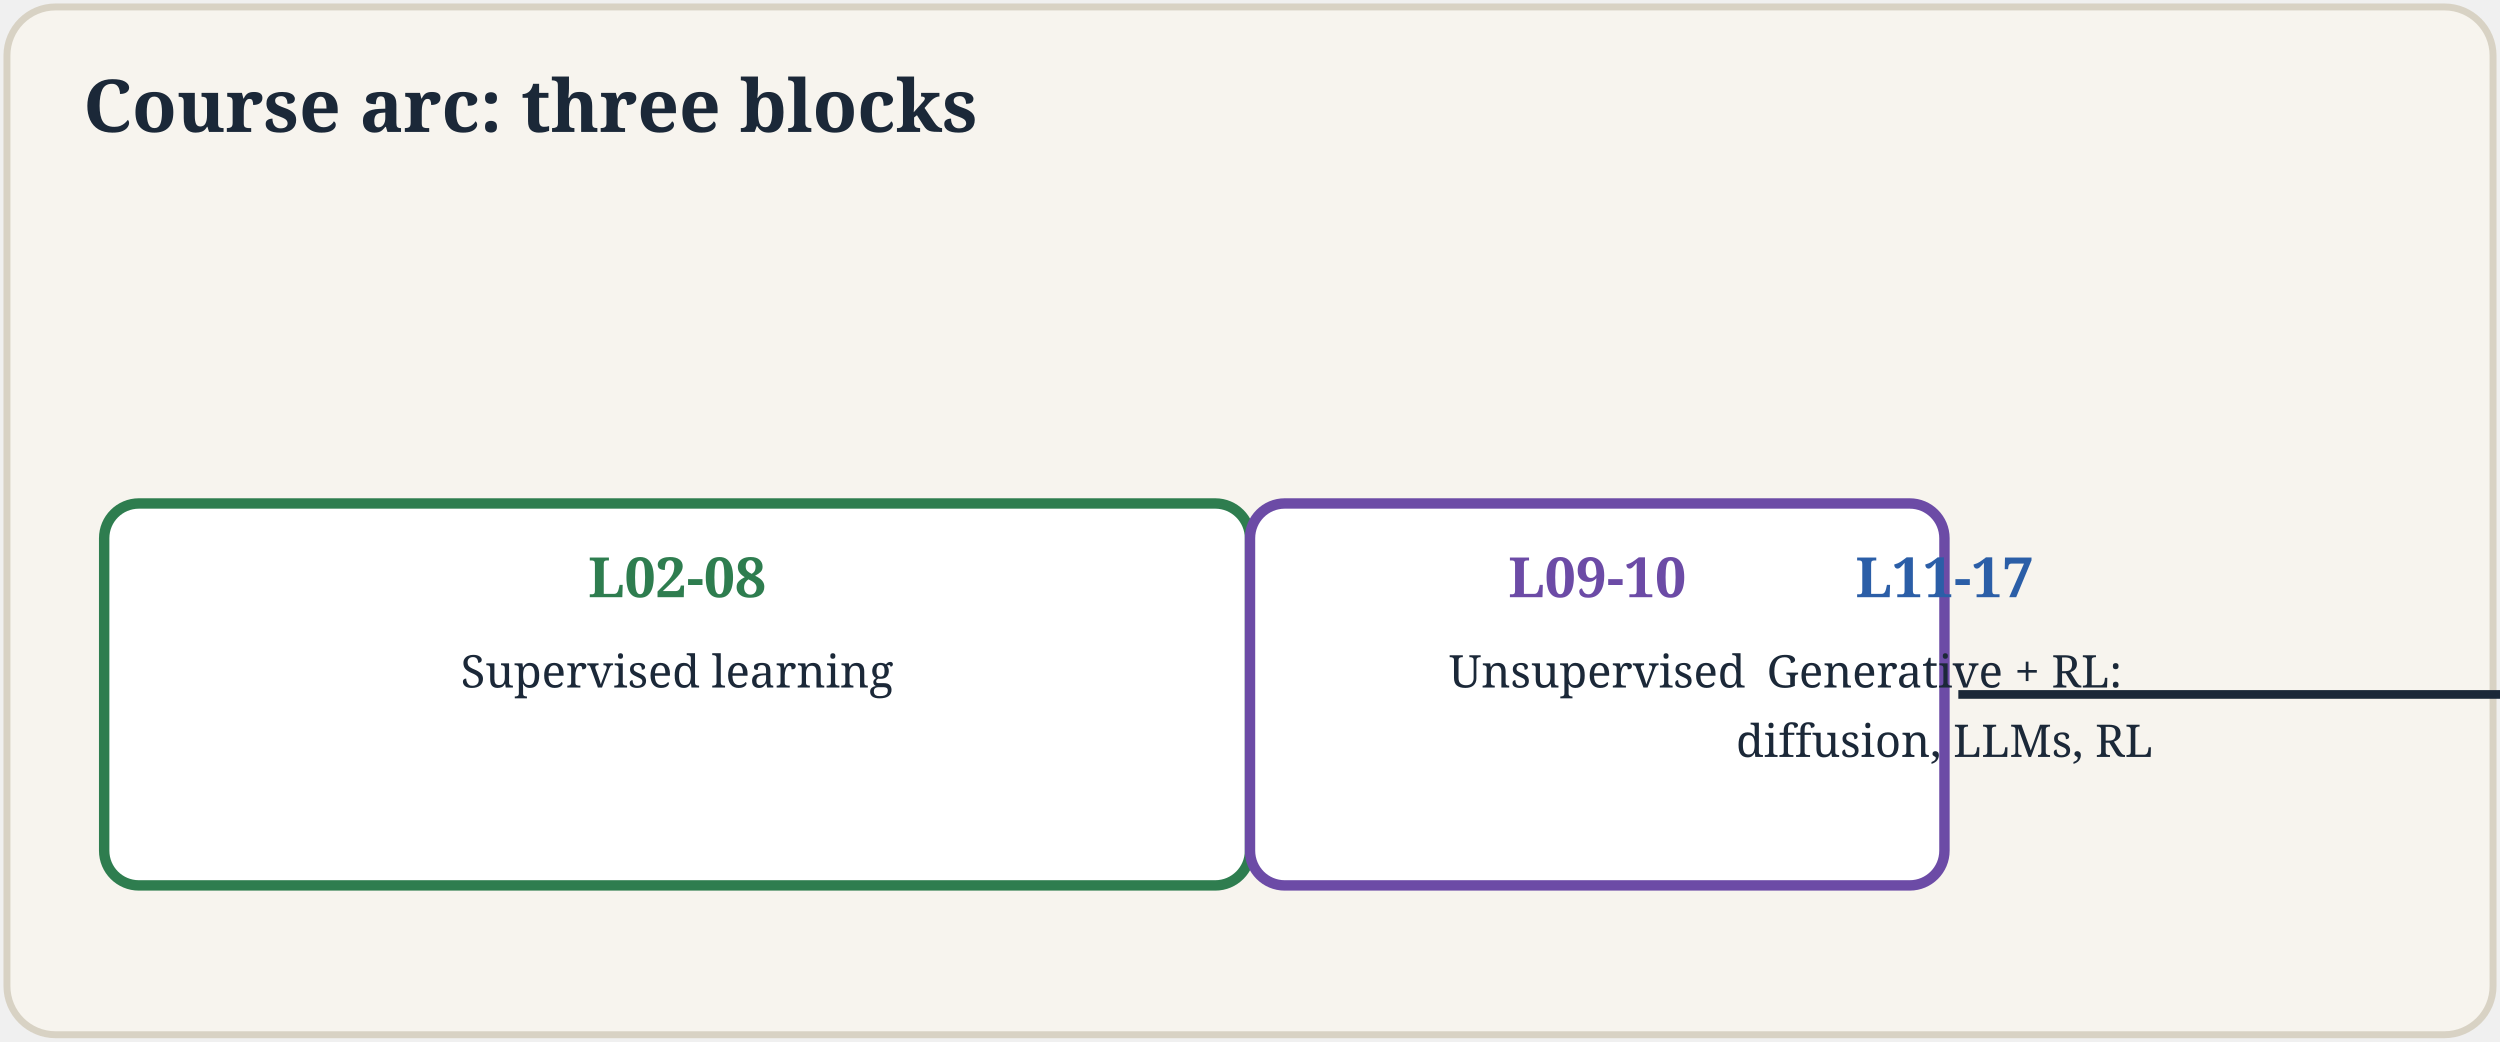
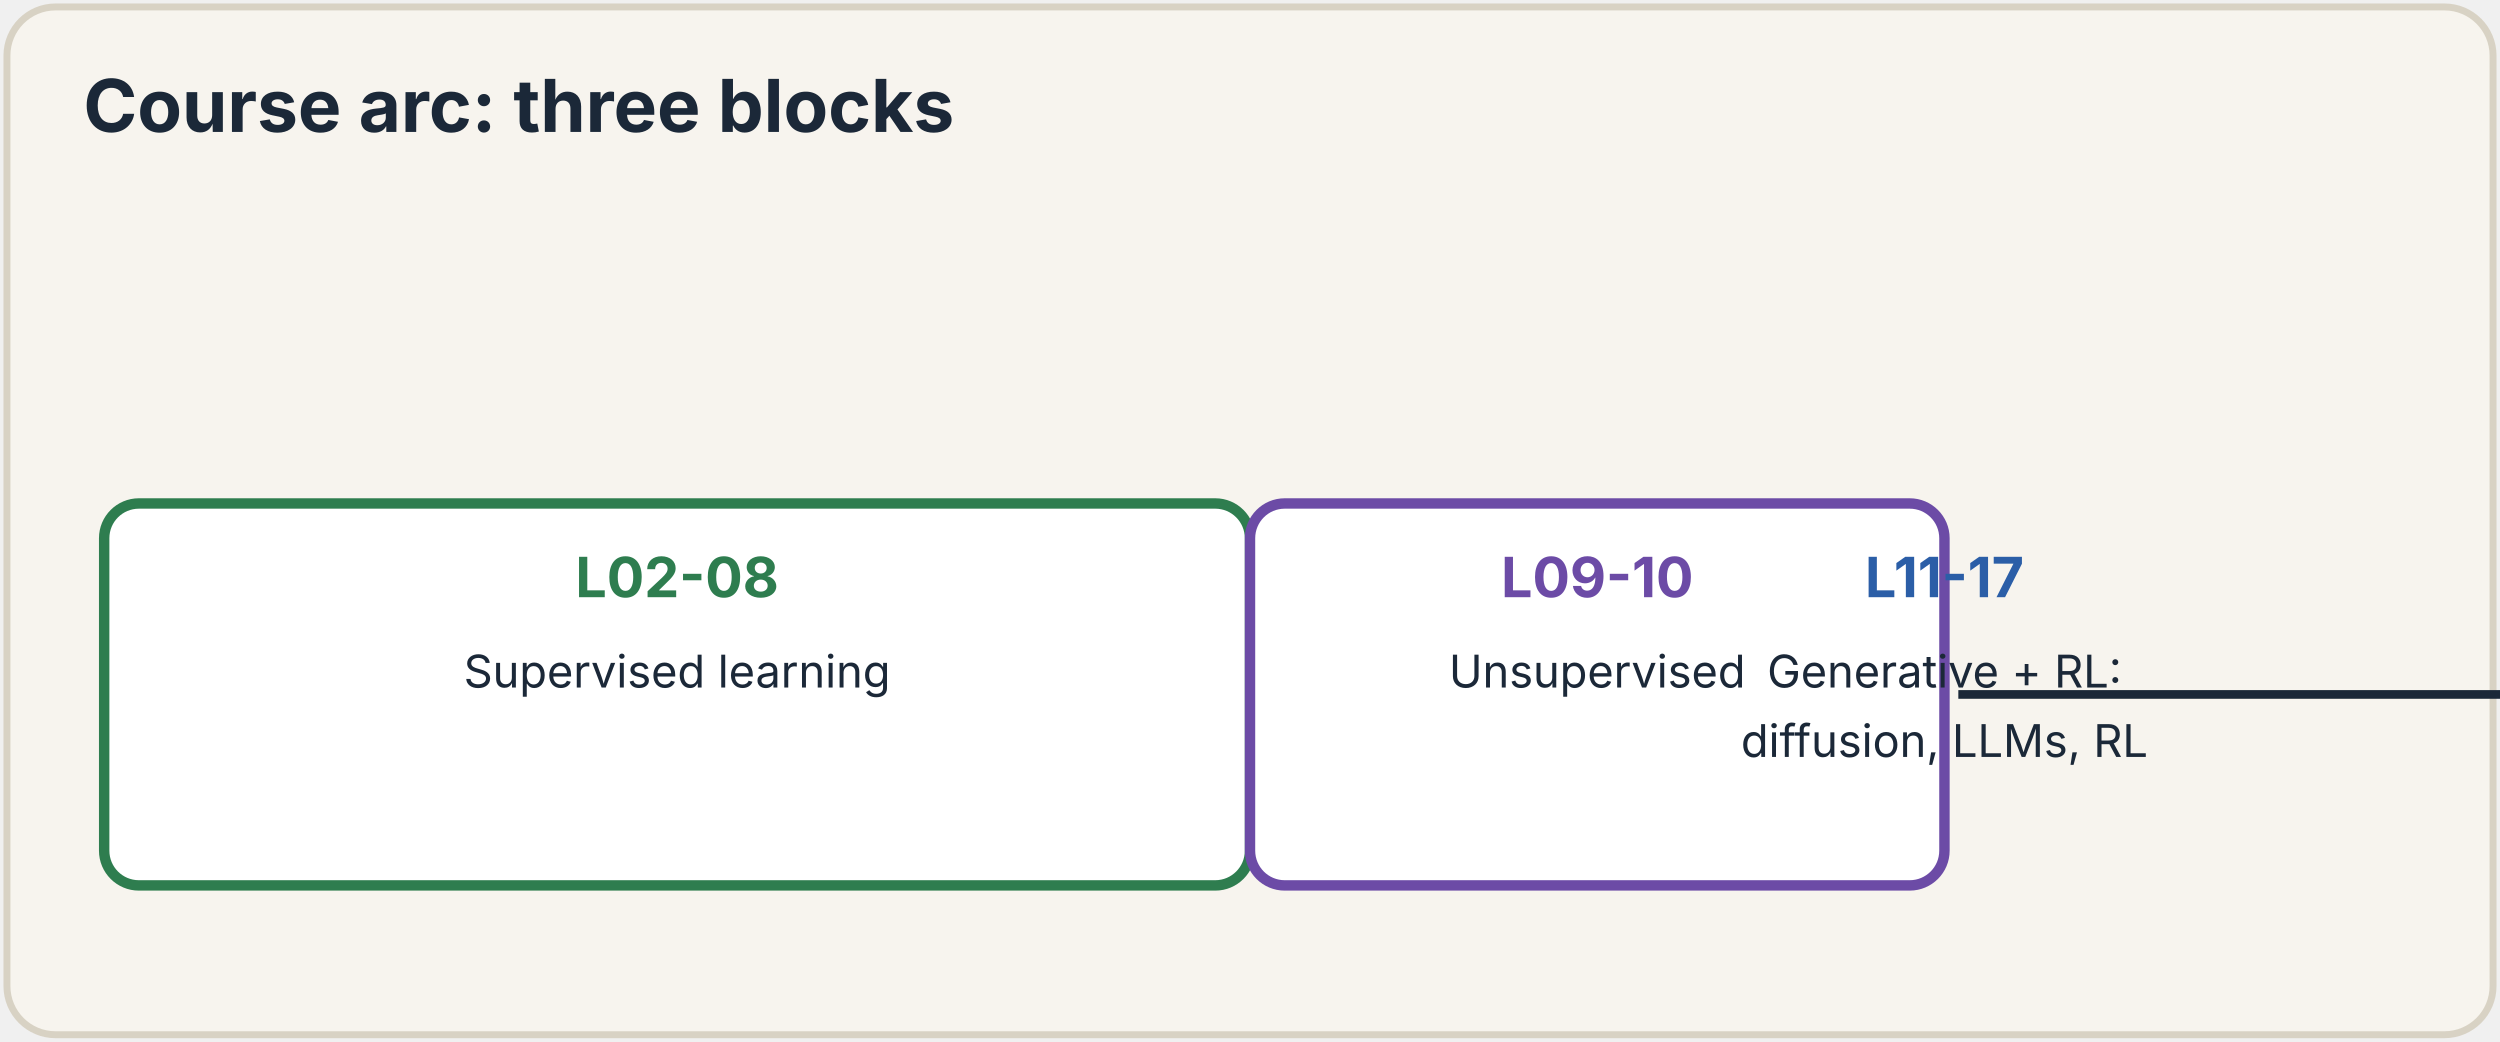
- <svg xmlns="http://www.w3.org/2000/svg" viewBox="0 0 720 300" font-family="Georgia, serif">
+ <svg xmlns="http://www.w3.org/2000/svg" viewBox="0 0 720 300" font-family="Anthropic Sans, Inter, 'Source Sans 3', 'IBM Plex Sans', sans-serif">
  <rect x="2" y="2" width="716" height="296" rx="14" fill="#F7F4EE" stroke="#D8D2C4" stroke-width="2" />
  <text x="24" y="38" font-size="21" font-weight="bold" fill="#1B2838">Course arc: three blocks</text>
  <rect x="30" y="145" width="330" height="110" rx="10" fill="#FFFFFF" stroke="#2E7D4F" stroke-width="3" />
  <text x="195.0" y="172" font-size="16" fill="#2E7D4F" text-anchor="middle" font-weight="bold">L02-08</text>
  <text x="195.0" y="198" font-size="13" fill="#1B2838" text-anchor="middle">Supervised learning</text>
  <line x1="364" y1="200" x2="386" y2="200" stroke="#1B2838" stroke-width="2.5" />
  <line x1="386" y1="200" x2="375.956" y2="195.515" stroke="#1B2838" stroke-width="2.5" />
  <line x1="386" y1="200" x2="375.956" y2="204.485" stroke="#1B2838" stroke-width="2.5" />
  <rect x="360" y="145" width="200" height="110" rx="10" fill="#FFFFFF" stroke="#6C4BA6" stroke-width="3" />
  <text x="460.0" y="172" font-size="16" fill="#6C4BA6" text-anchor="middle" font-weight="bold">L09-10</text>
  <text x="460.0" y="198" font-size="13" fill="#1B2838" text-anchor="middle">Unsupervised</text>
  <line x1="564" y1="200" x2="916" y2="200" stroke="#1B2838" stroke-width="2.5" />
  <line x1="916" y1="200" x2="905.956" y2="195.515" stroke="#1B2838" stroke-width="2.5" />
  <line x1="916" y1="200" x2="905.956" y2="204.485" stroke="#1B2838" stroke-width="2.5" />
  <rect x="560" y="145" width="0" height="110" rx="10" fill="#FFFFFF" stroke="#2B5EA7" stroke-width="3" />
  <text x="560.0" y="172" font-size="16" fill="#2B5EA7" text-anchor="middle" font-weight="bold">L11-17</text>
  <text x="560.0" y="198" font-size="13" fill="#1B2838" text-anchor="middle">Generative + RL:</text>
  <text x="560.0" y="218" font-size="13" fill="#1B2838" text-anchor="middle">diffusion, LLMs, RL</text>
</svg>
